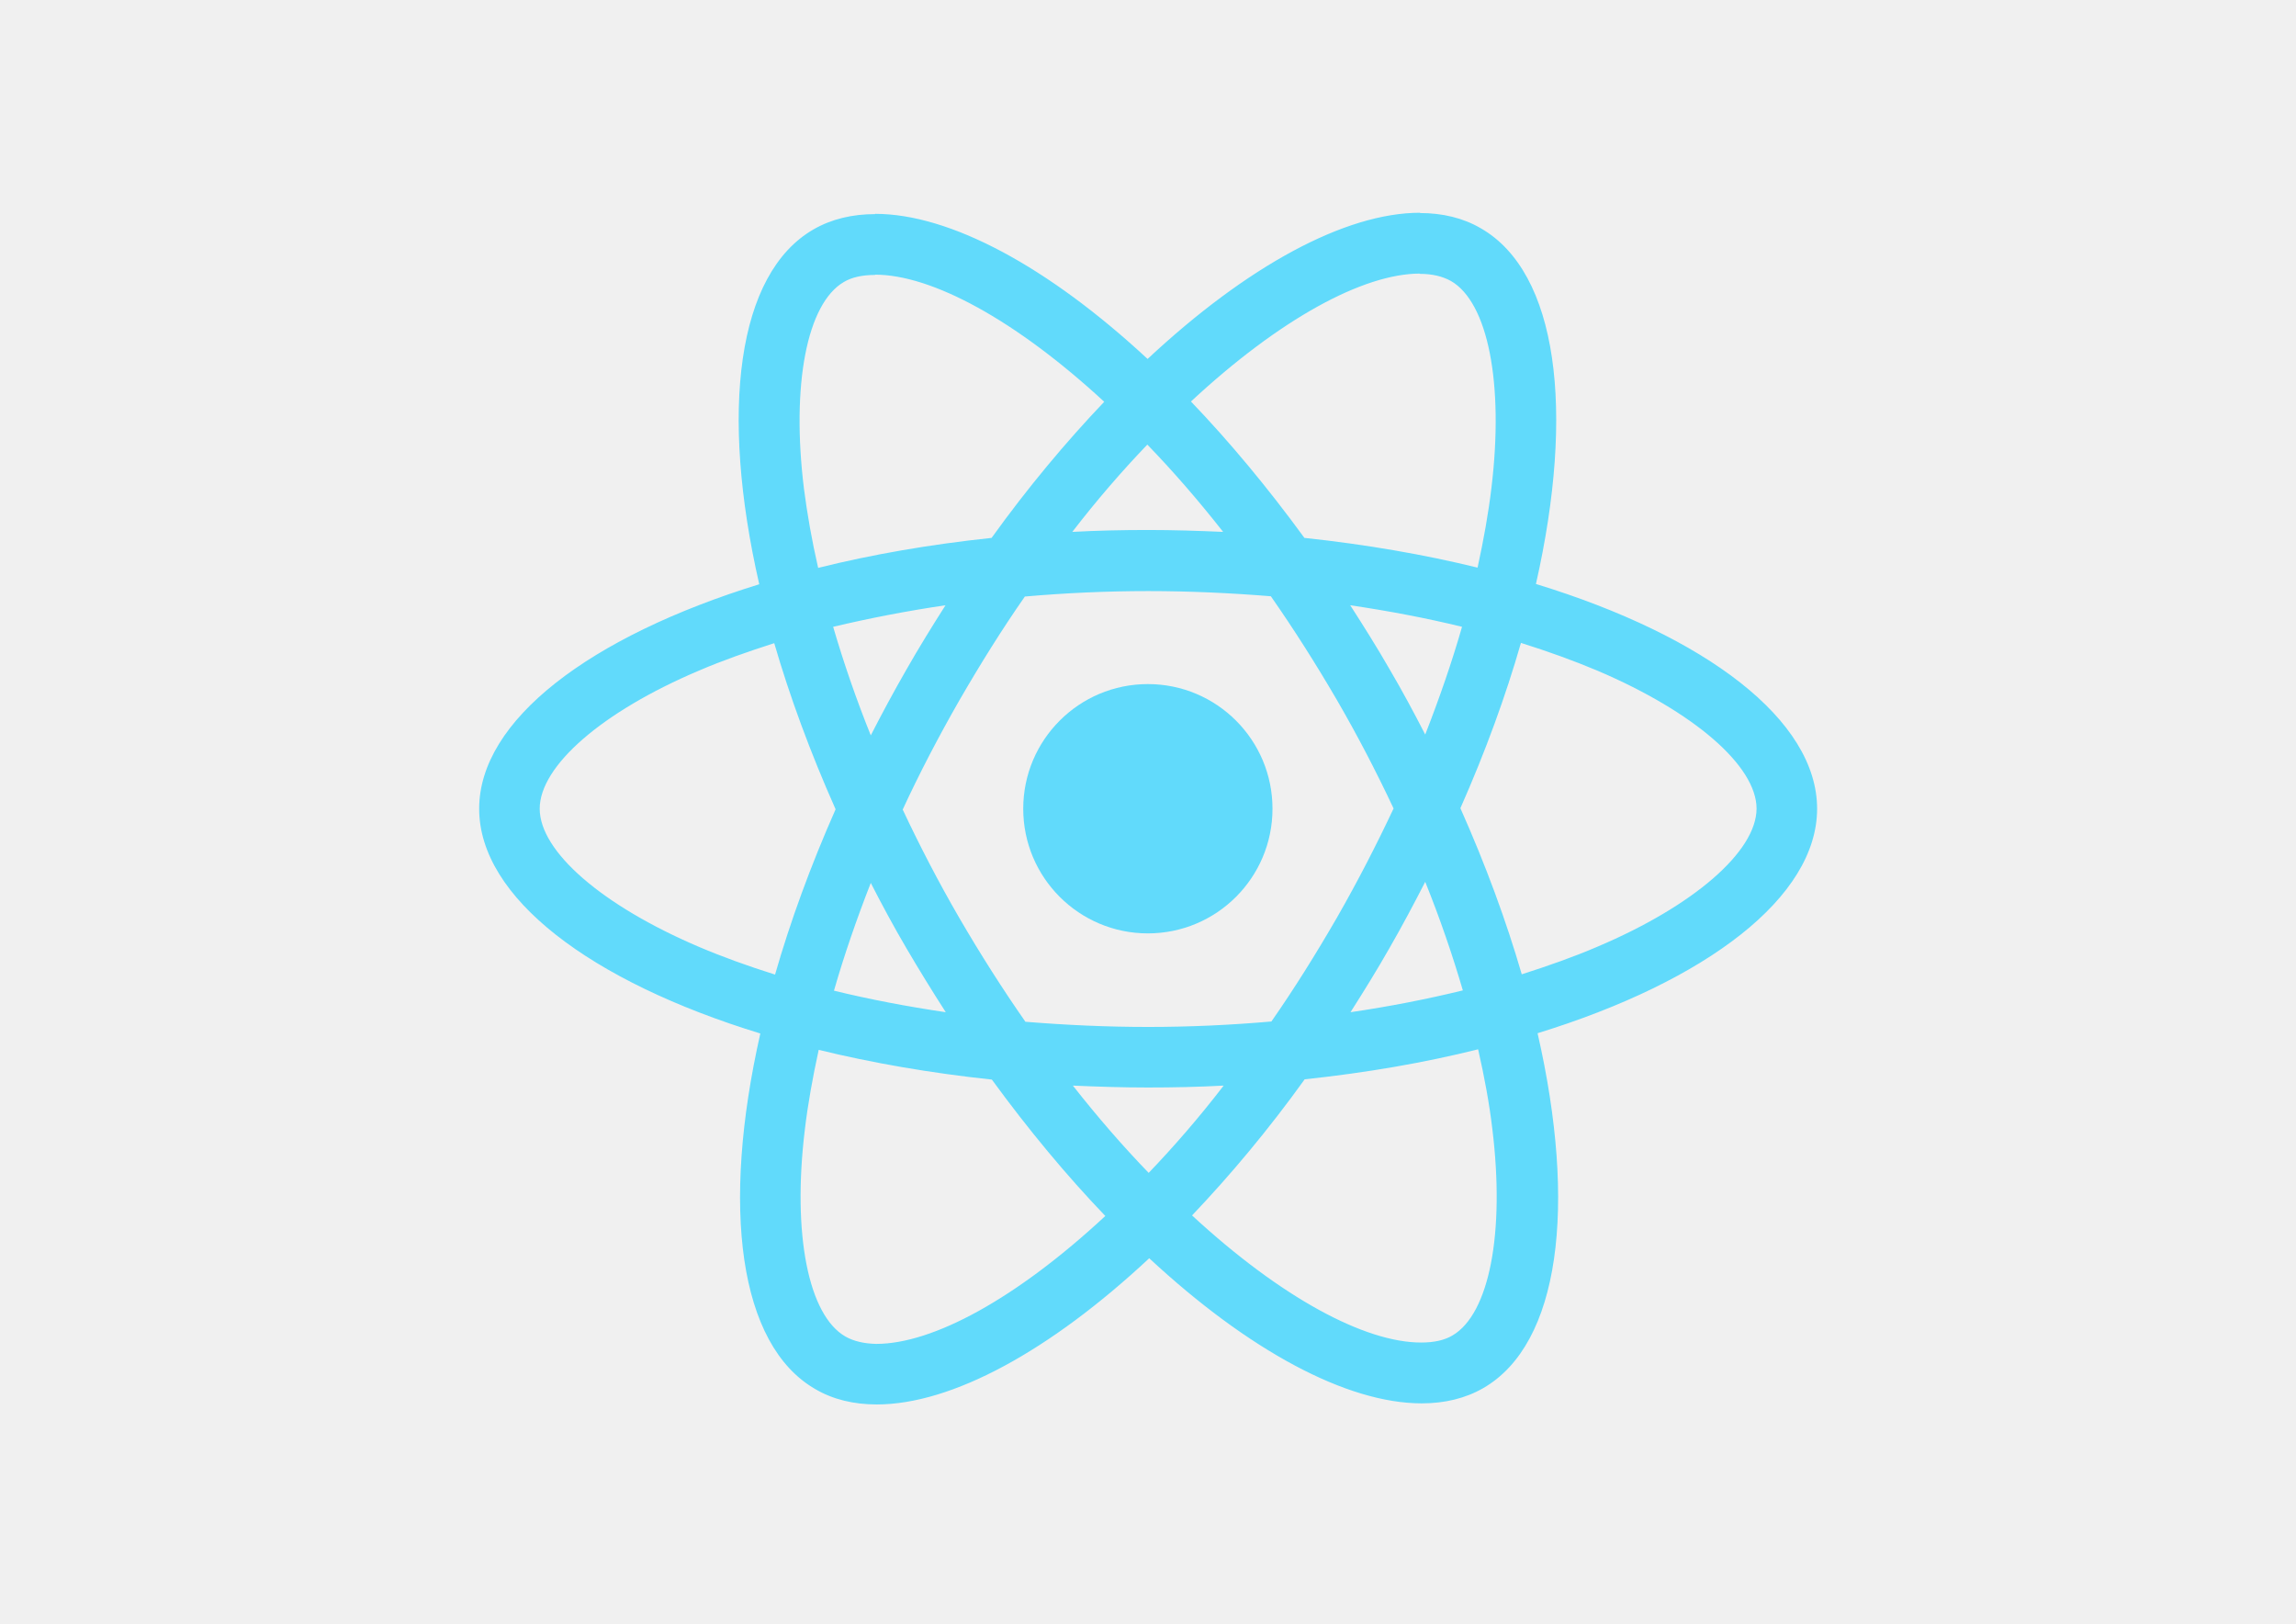
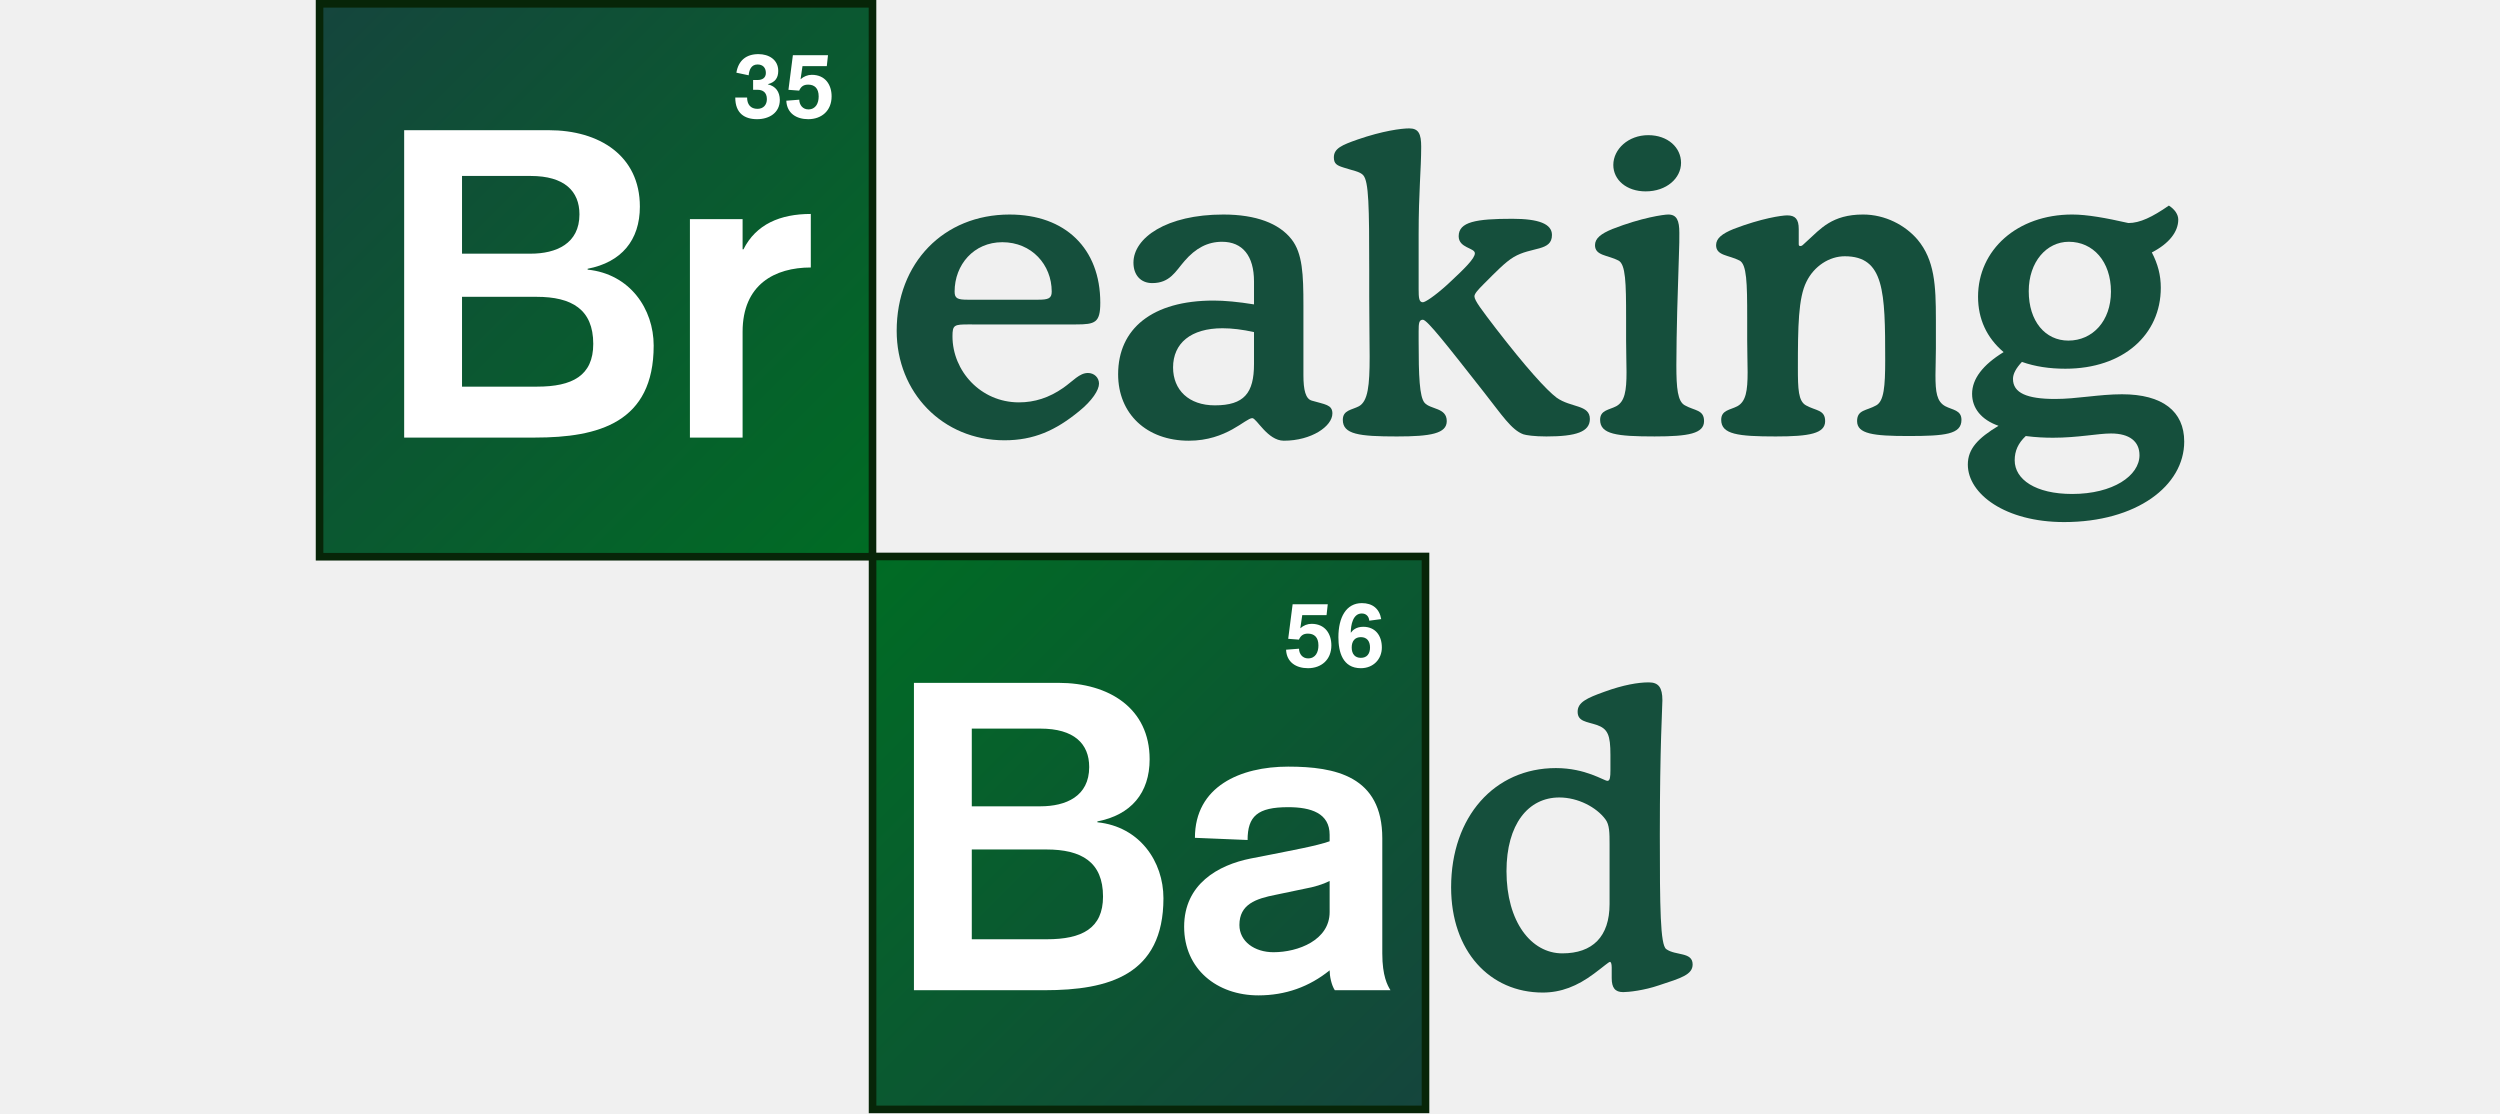
- <svg xmlns="http://www.w3.org/2000/svg" viewBox="0 0 841.9 595.3">
-   <g fill="#61DAFB">
-     <path d="M666.3 296.5c0-32.5-40.7-63.3-103.1-82.4 14.4-63.6 8-114.2-20.2-130.4-6.5-3.8-14.1-5.6-22.4-5.6v22.3c4.6 0 8.3.9 11.4 2.6 13.6 7.8 19.5 37.5 14.9 75.7-1.1 9.4-2.9 19.3-5.1 29.4-19.6-4.8-41-8.5-63.5-10.9-13.5-18.5-27.5-35.3-41.6-50 32.6-30.3 63.2-46.9 84-46.9V78c-27.5 0-63.5 19.6-99.9 53.6-36.4-33.8-72.4-53.2-99.9-53.2v22.3c20.7 0 51.4 16.5 84 46.6-14 14.7-28 31.4-41.3 49.9-22.6 2.4-44 6.1-63.6 11-2.3-10-4-19.7-5.2-29-4.7-38.2 1.1-67.9 14.6-75.8 3-1.8 6.9-2.6 11.5-2.6V78.5c-8.4 0-16 1.8-22.6 5.6-28.1 16.2-34.4 66.7-19.9 130.1-62.2 19.2-102.7 49.9-102.7 82.3 0 32.5 40.7 63.3 103.1 82.4-14.4 63.6-8 114.2 20.2 130.4 6.5 3.8 14.1 5.6 22.5 5.6 27.5 0 63.5-19.6 99.9-53.6 36.4 33.8 72.4 53.2 99.9 53.2 8.4 0 16-1.8 22.6-5.6 28.1-16.2 34.4-66.7 19.9-130.1 62-19.1 102.5-49.9 102.5-82.3zm-130.2-66.7c-3.7 12.9-8.3 26.2-13.5 39.5-4.1-8-8.4-16-13.1-24-4.6-8-9.5-15.8-14.4-23.4 14.2 2.1 27.9 4.7 41 7.9zm-45.8 106.5c-7.8 13.5-15.8 26.3-24.1 38.2-14.9 1.3-30 2-45.2 2-15.1 0-30.2-.7-45-1.9-8.3-11.9-16.4-24.6-24.2-38-7.6-13.1-14.5-26.4-20.8-39.8 6.2-13.4 13.2-26.8 20.7-39.9 7.8-13.5 15.8-26.3 24.1-38.2 14.9-1.3 30-2 45.2-2 15.1 0 30.2.7 45 1.9 8.3 11.9 16.4 24.6 24.2 38 7.6 13.1 14.5 26.4 20.8 39.8-6.3 13.4-13.2 26.8-20.7 39.9zm32.3-13c5.4 13.4 10 26.8 13.8 39.8-13.1 3.2-26.9 5.9-41.2 8 4.9-7.7 9.8-15.6 14.4-23.7 4.6-8 8.9-16.1 13-24.1zM421.2 430c-9.3-9.6-18.6-20.3-27.8-32 9 .4 18.2.7 27.5.7 9.4 0 18.7-.2 27.8-.7-9 11.7-18.3 22.4-27.5 32zm-74.4-58.9c-14.2-2.1-27.9-4.7-41-7.9 3.7-12.9 8.3-26.2 13.5-39.5 4.1 8 8.4 16 13.1 24 4.7 8 9.5 15.8 14.4 23.4zM420.7 163c9.3 9.6 18.6 20.3 27.8 32-9-.4-18.2-.7-27.5-.7-9.4 0-18.7.2-27.8.7 9-11.7 18.3-22.4 27.5-32zm-74 58.9c-4.9 7.7-9.8 15.6-14.4 23.7-4.6 8-8.9 16-13 24-5.4-13.4-10-26.8-13.8-39.8 13.1-3.1 26.9-5.8 41.2-7.9zm-90.5 125.2c-35.4-15.1-58.3-34.9-58.3-50.6 0-15.7 22.9-35.6 58.3-50.6 8.6-3.7 18-7 27.7-10.1 5.7 19.6 13.2 40 22.5 60.9-9.2 20.8-16.6 41.1-22.2 60.6-9.9-3.1-19.3-6.5-28-10.2zM310 490c-13.6-7.8-19.5-37.5-14.9-75.7 1.1-9.4 2.9-19.3 5.1-29.4 19.6 4.8 41 8.5 63.5 10.9 13.5 18.5 27.5 35.3 41.6 50-32.6 30.3-63.2 46.9-84 46.9-4.5-.1-8.3-1-11.3-2.7zm237.2-76.2c4.7 38.2-1.1 67.9-14.6 75.8-3 1.8-6.9 2.6-11.5 2.6-20.7 0-51.4-16.5-84-46.6 14-14.7 28-31.4 41.3-49.9 22.6-2.4 44-6.1 63.6-11 2.3 10.1 4.1 19.8 5.2 29.1zm38.5-66.7c-8.6 3.7-18 7-27.7 10.1-5.7-19.6-13.2-40-22.5-60.9 9.2-20.8 16.6-41.1 22.2-60.6 9.9 3.1 19.3 6.5 28.1 10.2 35.4 15.1 58.3 34.9 58.3 50.6-.1 15.7-23 35.6-58.4 50.6zM320.8 78.4z" />
-     <circle cx="420.9" cy="296.5" r="45.7" />
-     <path d="M520.5 78.1z" />
-   </g>
+ <svg xmlns="http://www.w3.org/2000/svg" version="1.1" x="0px" y="0px" width="268.588px" height="119.595px" viewBox="0 0 368.588 219.595">
+   <linearGradient id="SVGID_1_" gradientUnits="userSpaceOnUse" x1="0.752" y1="0.753" x2="109.826" y2="109.827">
+     <stop offset="0" stop-color="#15453D" />
+     <stop offset="1" stop-color="#006C24" />
+   </linearGradient>
+   <rect x="0.751" y="0.752" style="fill:url(#SVGID_1_);" width="109.074" height="109.074" />
+   <path style="fill:#072508;" d="M-0.001,110.576V0h110.576v109.826v0.75H-0.001L-0.001,110.576z M109.825,109.826v-0.75V109.826L109.825,109.826z M1.499,109.076h107.574V1.502H1.499V109.076L1.499,109.076z" />
+   <path style="fill:#FFFFFF;" d="M17.438,25.684H45.97c9.963,0,17.965,5.023,17.965,15.074c0,6.643-3.658,10.984-10.303,12.26v0.172c8.346,0.852,13.027,7.75,13.027,14.988c0,15.158-10.813,18.141-23.416,18.141H17.438V25.684z M28.851,50.041h13.541c5.023,0,9.625-1.961,9.625-7.752c0-4.6-2.984-7.578-9.625-7.578H28.851V50.041z M28.851,76.271h14.818c6.898,0,11.07-2.133,11.07-8.434c0-6.814-4.258-9.283-11.156-9.283H28.851V76.271z" />
+   <path style="fill:#FFFFFF;" d="M73.808,43.227H84.2v5.959h0.17c2.471-4.938,7.238-6.98,13.285-6.98v10.561c-7.07,0-13.455,3.32-13.455,12.686v20.867H73.808V43.227z" />
+   <path style="fill:#FFFFFF;" d="M86.274,15.782h0.893c0.912,0,1.623-0.42,1.623-1.387c0-1.039-0.602-1.676-1.641-1.676c-1.258,0-1.66,1.094-1.75,2.133l-2.426-0.512c0.4-2.406,1.932-3.664,4.357-3.664c2.023,0,3.902,1.076,3.902,3.318c0,1.441-0.693,2.262-2.043,2.607v0.037c1.551,0.363,2.334,1.477,2.354,3.063c0,2.572-2.115,3.811-4.486,3.811c-2.426,0-4.303-1.129-4.303-4.266h2.334c0,1.33,0.674,2.225,2.041,2.225c1.168,0,1.861-0.785,1.861-1.914c0-1.387-0.875-1.842-1.824-1.842h-0.893V15.782z" />
+   <path style="fill:#FFFFFF;" d="M94.118,10.895h6.928l-0.236,2.152h-4.795l-0.383,2.588c0.637-0.564,1.404-0.875,2.225-0.875c2.643,0,3.902,1.951,3.902,4.248c0,2.846-1.988,4.504-4.613,4.504c-2.316,0-4.213-1.148-4.322-3.646l2.553-0.199c0.018,1.039,0.693,1.914,1.787,1.914c1.494,0,2.043-1.258,2.043-2.553c0-1.641-0.84-2.334-2.08-2.334c-0.912,0-1.422,0.4-1.768,1.186l-2.115-0.164L94.118,10.895z" />
+   <path style="fill:#154F3C;" d="M128.88,63.998c-2.941,0-3.277,0.084-3.277,2.352c0,6.807,5.545,13.025,13.107,13.025c3.109,0,5.967-0.924,8.74-2.857c1.932-1.344,3.193-2.941,4.873-2.941c1.26,0,2.186,0.926,2.186,2.102c0,1.26-1.346,3.361-3.949,5.461c-4.623,3.781-8.908,5.715-14.705,5.715c-12.186,0-21.26-9.412-21.26-21.596c0-13.361,9.242-22.939,22.268-22.939c11.008,0,17.898,6.721,17.898,17.393c0,3.949-1.01,4.287-4.791,4.287h-20.502C129.216,63.998,129.048,63.998,128.88,63.998z M142.491,59.123c2.018,0,2.689-0.252,2.689-1.596c0-5.295-3.949-9.748-9.748-9.748c-5.629,0-9.41,4.453-9.41,9.748c0,1.344,0.588,1.596,2.604,1.596H142.491z" />
+   <path style="fill:#154F3C;" d="M196.513,79.039c2.523,0.756,4.035,0.756,4.035,2.52c0,2.521-4.119,5.379-9.58,5.379c-3.195,0-5.379-4.453-6.219-4.453c-1.346,0-5.043,4.453-12.521,4.453c-8.318,0-13.949-5.293-13.949-13.109c0-8.99,6.723-14.537,18.824-14.537c2.184,0,4.873,0.252,7.982,0.756V55.51c0-5.041-2.27-7.814-6.303-7.814c-2.857,0-5.209,1.26-7.395,3.781c-1.766,2.018-2.857,4.369-6.387,4.369c-2.27,0-3.697-1.596-3.697-4.033c0-4.873,6.471-9.494,17.73-9.494c6.471,0,11.008,1.764,13.445,4.873c2.186,2.773,2.354,6.975,2.354,13.025v13.779C194.833,76.938,195.253,78.703,196.513,79.039z M178.866,64.754c-6.219,0-9.748,2.941-9.748,7.73c0,4.453,3.109,7.479,8.236,7.479c5.797,0,7.73-2.438,7.73-8.15V65.51C182.815,65.006,180.716,64.754,178.866,64.754z" />
+   <path style="fill:#154F3C;" d="M217.56,57.023c0,1.764,0.084,2.604,0.84,2.604c0.42,0,2.186-1.092,4.875-3.529c3.445-3.193,5.377-5.125,5.377-6.133c0-1.094-3.193-1.01-3.193-3.361c0-2.857,3.445-3.445,10.588-3.445c5.211,0,7.814,1.008,7.814,3.193c0,3.277-4.033,2.268-7.563,4.369c-1.68,1.008-3.529,2.941-5.881,5.293c-1.178,1.178-1.85,1.934-1.85,2.438c0,0.84,1.512,2.773,4.201,6.303c5.967,7.73,10,12.184,12.018,13.697c2.856,2.016,6.553,1.344,6.553,4.201c0,2.52-2.688,3.445-8.57,3.445c-2.438,0-4.033-0.252-4.537-0.42c-2.354-0.842-4.285-3.865-7.73-8.236c-7.395-9.41-11.262-14.369-12.102-14.369c-0.756,0-0.84,0.674-0.84,2.27c0,0.504,0,1.092,0,1.848c0,7.059,0.168,11.094,1.176,12.27c1.178,1.344,4.371,0.924,4.371,3.613c0,2.438-3.109,3.025-9.832,3.025c-7.479,0-10.672-0.42-10.672-3.277c0-1.934,1.764-1.934,3.193-2.689c1.764-1.008,2.1-4.033,2.1-9.748c0-3.193-0.084-7.059-0.084-11.932c0-1.848,0-3.613,0-5.293c0-12.521-0.084-17.328-1.176-18.588c-0.672-0.756-2.102-0.924-3.865-1.514c-1.346-0.42-1.934-0.756-1.934-2.016c0-1.765,1.598-2.437,4.707-3.529c4.873-1.682,8.57-2.186,10.166-2.186c1.85,0,2.354,1.094,2.354,3.613c0,4.453-0.504,8.923-0.504,17.328V57.023z" />
+   <path style="fill:#154F3C;" d="M268.402,72.064c0,4.537,0.252,7.143,1.68,7.898c1.934,1.092,3.781,0.84,3.781,3.109c0,2.438-3.025,3.025-9.748,3.025c-7.479,0-10.755-0.42-10.755-3.277c0-1.934,1.766-1.934,3.192-2.689c1.682-0.924,2.018-3.025,2.018-6.723c0-1.764-0.084-3.781-0.084-6.303c0-1.596,0-3.107,0-4.453c0-6.891-0.084-10.504-1.514-11.26c-2.099-1.092-4.62-0.924-4.62-3.025c0-1.344,1.177-2.268,3.445-3.193c5.798-2.268,10.167-2.855,11.007-2.855c1.682,0,2.186,1.176,2.186,3.613c0,1.092,0,2.604-0.084,4.453l-0.336,10.924C268.486,65.006,268.402,68.619,268.402,72.064z M262.855,26.663c3.865,0,6.471,2.438,6.471,5.462c0,3.025-2.857,5.629-6.975,5.629c-3.781,0-6.387-2.268-6.387-5.209C255.965,29.436,258.906,26.663,262.855,26.663z" />
+   <path style="fill:#154F3C;" d="M305.23,42.318c4.368,0,8.318,2.1,10.755,4.957c3.362,4.033,3.613,8.99,3.613,15.713c0,3.193,0,5.127,0,5.799c0,2.016-0.084,3.697-0.084,5.209c0,3.361,0.253,5.211,1.934,6.135c1.429,0.756,3.194,0.756,3.194,2.689c0,2.857-3.194,3.193-10.504,3.193c-6.891,0-10.084-0.42-10.084-2.941c0-2.27,1.847-2.018,3.78-3.109c1.513-0.84,1.764-3.697,1.764-8.906c0-13.529-0.168-20.504-7.981-20.504c-3.025,0-6.052,1.932-7.563,5.041c-1.596,3.193-1.68,8.824-1.68,16.975c0,4.201,0.084,6.555,1.595,7.395c1.935,1.092,3.782,0.84,3.782,3.109c0,2.438-3.025,3.025-9.749,3.025c-7.478,0-10.755-0.42-10.755-3.277c0-1.934,1.766-1.934,3.192-2.689c1.683-0.924,2.019-3.025,2.019-6.723c0-1.764-0.084-3.781-0.084-6.303c0-1.596,0-3.107,0-4.453c0-6.891-0.085-10.504-1.515-11.26c-2.1-1.092-4.62-0.924-4.62-3.025c0-1.344,1.175-2.268,3.445-3.193c5.462-2.1,9.495-2.688,10.587-2.688c1.596,0,2.271,0.756,2.271,2.688v2.354c0,0.252,0,0.42,0,0.504c0,0.336,0,0.504,0.335,0.504c0.169,0,0.336-0.084,0.421-0.168l1.007-0.924C296.827,45.174,299.095,42.318,305.23,42.318z" />
+   <path style="fill:#154F3C;" d="M327.915,58.535c0-9.244,7.731-16.217,18.57-16.217c2.941,0,6.639,0.672,11.092,1.68c2.271,0,4.705-1.176,7.983-3.445c1.175,0.756,1.85,1.766,1.85,2.773c0,2.352-1.767,4.705-5.212,6.471c1.177,2.268,1.767,4.453,1.767,6.975c0,9.242-7.396,15.965-18.825,15.965c-3.107,0-5.964-0.42-8.57-1.344c-1.176,1.26-1.764,2.352-1.764,3.361c0,2.771,2.771,3.949,8.318,3.949c4.286,0,8.655-0.926,13.194-0.926c7.982,0,12.267,3.361,12.267,9.328c0,8.74-9.411,15.883-23.696,15.883c-11.596,0-18.991-5.545-18.991-11.346c0-3.109,2.018-5.209,6.051-7.646c-3.36-1.176-5.21-3.445-5.21-6.303c0-2.939,2.101-5.713,6.218-8.234C329.595,66.602,327.915,62.904,327.915,58.535z M335.143,90.803c0,3.781,4.117,6.641,11.343,6.641c8.066,0,13.275-3.615,13.275-7.648c0-2.689-1.931-4.285-5.628-4.285c-2.606,0-6.472,0.84-11.428,0.84c-1.683,0-3.445-0.084-5.379-0.336C335.814,87.441,335.143,88.955,335.143,90.803z M345.73,67.189c4.788,0,8.402-3.865,8.402-9.662c0-5.967-3.53-9.832-8.318-9.832c-4.371,0-7.9,3.949-7.9,9.748C337.914,63.408,341.19,67.189,345.73,67.189z" />
+   <path style="fill:#154F3C;" d="M255.647,190.841c0-0.756-0.168-1.092-0.338-1.092c-0.252,0-1.259,0.924-3.191,2.352c-3.276,2.438-6.471,3.697-10.084,3.697c-10.42,0-18.066-8.15-18.066-20.754c0-13.95,8.57-23.527,20.67-23.527c5.884,0,9.497,2.521,10.168,2.521c0.504,0,0.588-0.756,0.588-2.102v-3.041c0-3.866-0.504-5.128-2.688-5.883c-2.017-0.672-3.78-0.672-3.78-2.606c0-1.848,1.764-2.688,5.293-3.948c3.695-1.345,6.637-1.849,8.738-1.849c1.932,0,2.688,1.008,2.688,3.529c0,1.429-0.504,8.925-0.504,26.569c0,14.369,0.084,21.68,1.262,22.52c1.848,1.344,5.209,0.504,5.209,3.025c0,2.016-2.27,2.689-6.639,4.117c-2.941,1.008-5.967,1.344-7.059,1.344c-1.596,0-2.267-0.84-2.267-2.771V190.841z M255.226,166.64c0-2.352,0-3.95-0.84-5.042c-1.763-2.353-5.376-4.283-9.074-4.283c-6.135,0-10.42,5.291-10.42,14.536c0,9.998,4.873,16.217,11.008,16.217c5.965,0,9.326-3.277,9.326-9.746V166.64z" />
+   <linearGradient id="SVGID_2_" gradientUnits="userSpaceOnUse" x1="218.917" y1="218.848" x2="109.84" y2="109.771">
+     <stop offset="0" stop-color="#15453D" />
+     <stop offset="1" stop-color="#006C24" />
+   </linearGradient>
+   <rect x="109.839" y="109.771" style="fill:url(#SVGID_2_);" width="109.078" height="109.075" />
+   <path style="fill:#072508;" d="M109.087,219.595V109.021h110.58v109.825v0.748H109.087L109.087,219.595z M218.917,218.847v-0.75V218.847L218.917,218.847z M110.587,218.097h107.58l-0.002-107.575H110.587V218.097L110.587,218.097z" />
+   <path style="fill:#FFFFFF;" d="M118.001,134.705h28.525c9.965,0,17.969,5.025,17.969,15.073c0,6.642-3.662,10.98-10.307,12.26v0.171c8.348,0.85,13.031,7.747,13.031,14.983c0,15.16-10.814,18.145-23.42,18.145h-25.799V134.705z M129.411,159.059h13.539c5.021,0,9.623-1.959,9.623-7.747c0-4.598-2.982-7.581-9.623-7.581h-13.539V159.059z M129.411,185.286h14.813c6.9,0,11.076-2.129,11.076-8.432c0-6.811-4.26-9.279-11.158-9.279h-14.73V185.286z" />
+   <path style="fill:#FFFFFF;" d="M210.392,188.097c0,4.428,1.021,6.303,1.615,7.24h-10.984c-0.678-1.023-1.02-2.813-1.02-3.92c-4.002,3.236-8.689,4.938-14.055,4.938c-8.174,0-14.646-5.193-14.646-13.535c0-8.434,6.727-12.184,13.115-13.461l4.342-0.848c3.748-0.766,8.604-1.619,11.244-2.555v-1.277c0-4.258-3.662-5.449-8.178-5.449c-6.045,0-8.006,1.787-8.006,6.473l-10.389-0.428c0-10.132,8.941-14.045,18.395-14.045c9.287,0,18.566,1.873,18.566,14.131V188.097z M200.003,173.79c-1.359,0.682-3.066,1.193-4.941,1.531l-5.707,1.195c-3.916,0.766-7.15,1.871-7.15,5.959c0,3.238,2.977,5.367,6.727,5.367c4.854,0,11.072-2.385,11.072-7.918V173.79z" />
+   <path style="fill:#FFFFFF;" d="M192.704,119.196h6.93l-0.238,2.151h-4.795l-0.383,2.59c0.639-0.566,1.404-0.876,2.225-0.876c2.645,0,3.902,1.951,3.902,4.25c0,2.843-1.988,4.503-4.613,4.503c-2.316,0-4.213-1.15-4.322-3.647l2.553-0.2c0.018,1.039,0.693,1.914,1.787,1.914c1.496,0,2.043-1.257,2.043-2.553c0-1.641-0.84-2.334-2.08-2.334c-0.91,0-1.422,0.401-1.768,1.186l-2.115-0.163L192.704,119.196z" />
+   <path style="fill:#FFFFFF;" d="M207.823,122.442c-0.072-0.875-0.637-1.422-1.477-1.422c-1.77,0-2.17,2.313-2.17,3.772h0.037c0.309-0.455,1.021-1.147,2.424-1.147c2.316,0,3.666,1.659,3.666,4.084c0,2.299-1.678,4.085-4.139,4.085c-3.611,0-4.432-3.228-4.432-6.109c0-3.92,1.531-6.729,4.631-6.729c2.08,0,3.465,1.077,3.813,3.154L207.823,122.442z M204.358,127.729c0,1.276,0.639,2.042,1.807,2.042c1.166,0,1.805-0.766,1.805-2.042s-0.639-2.042-1.805-2.042C204.997,125.688,204.358,126.453,204.358,127.729z" />
</svg>
